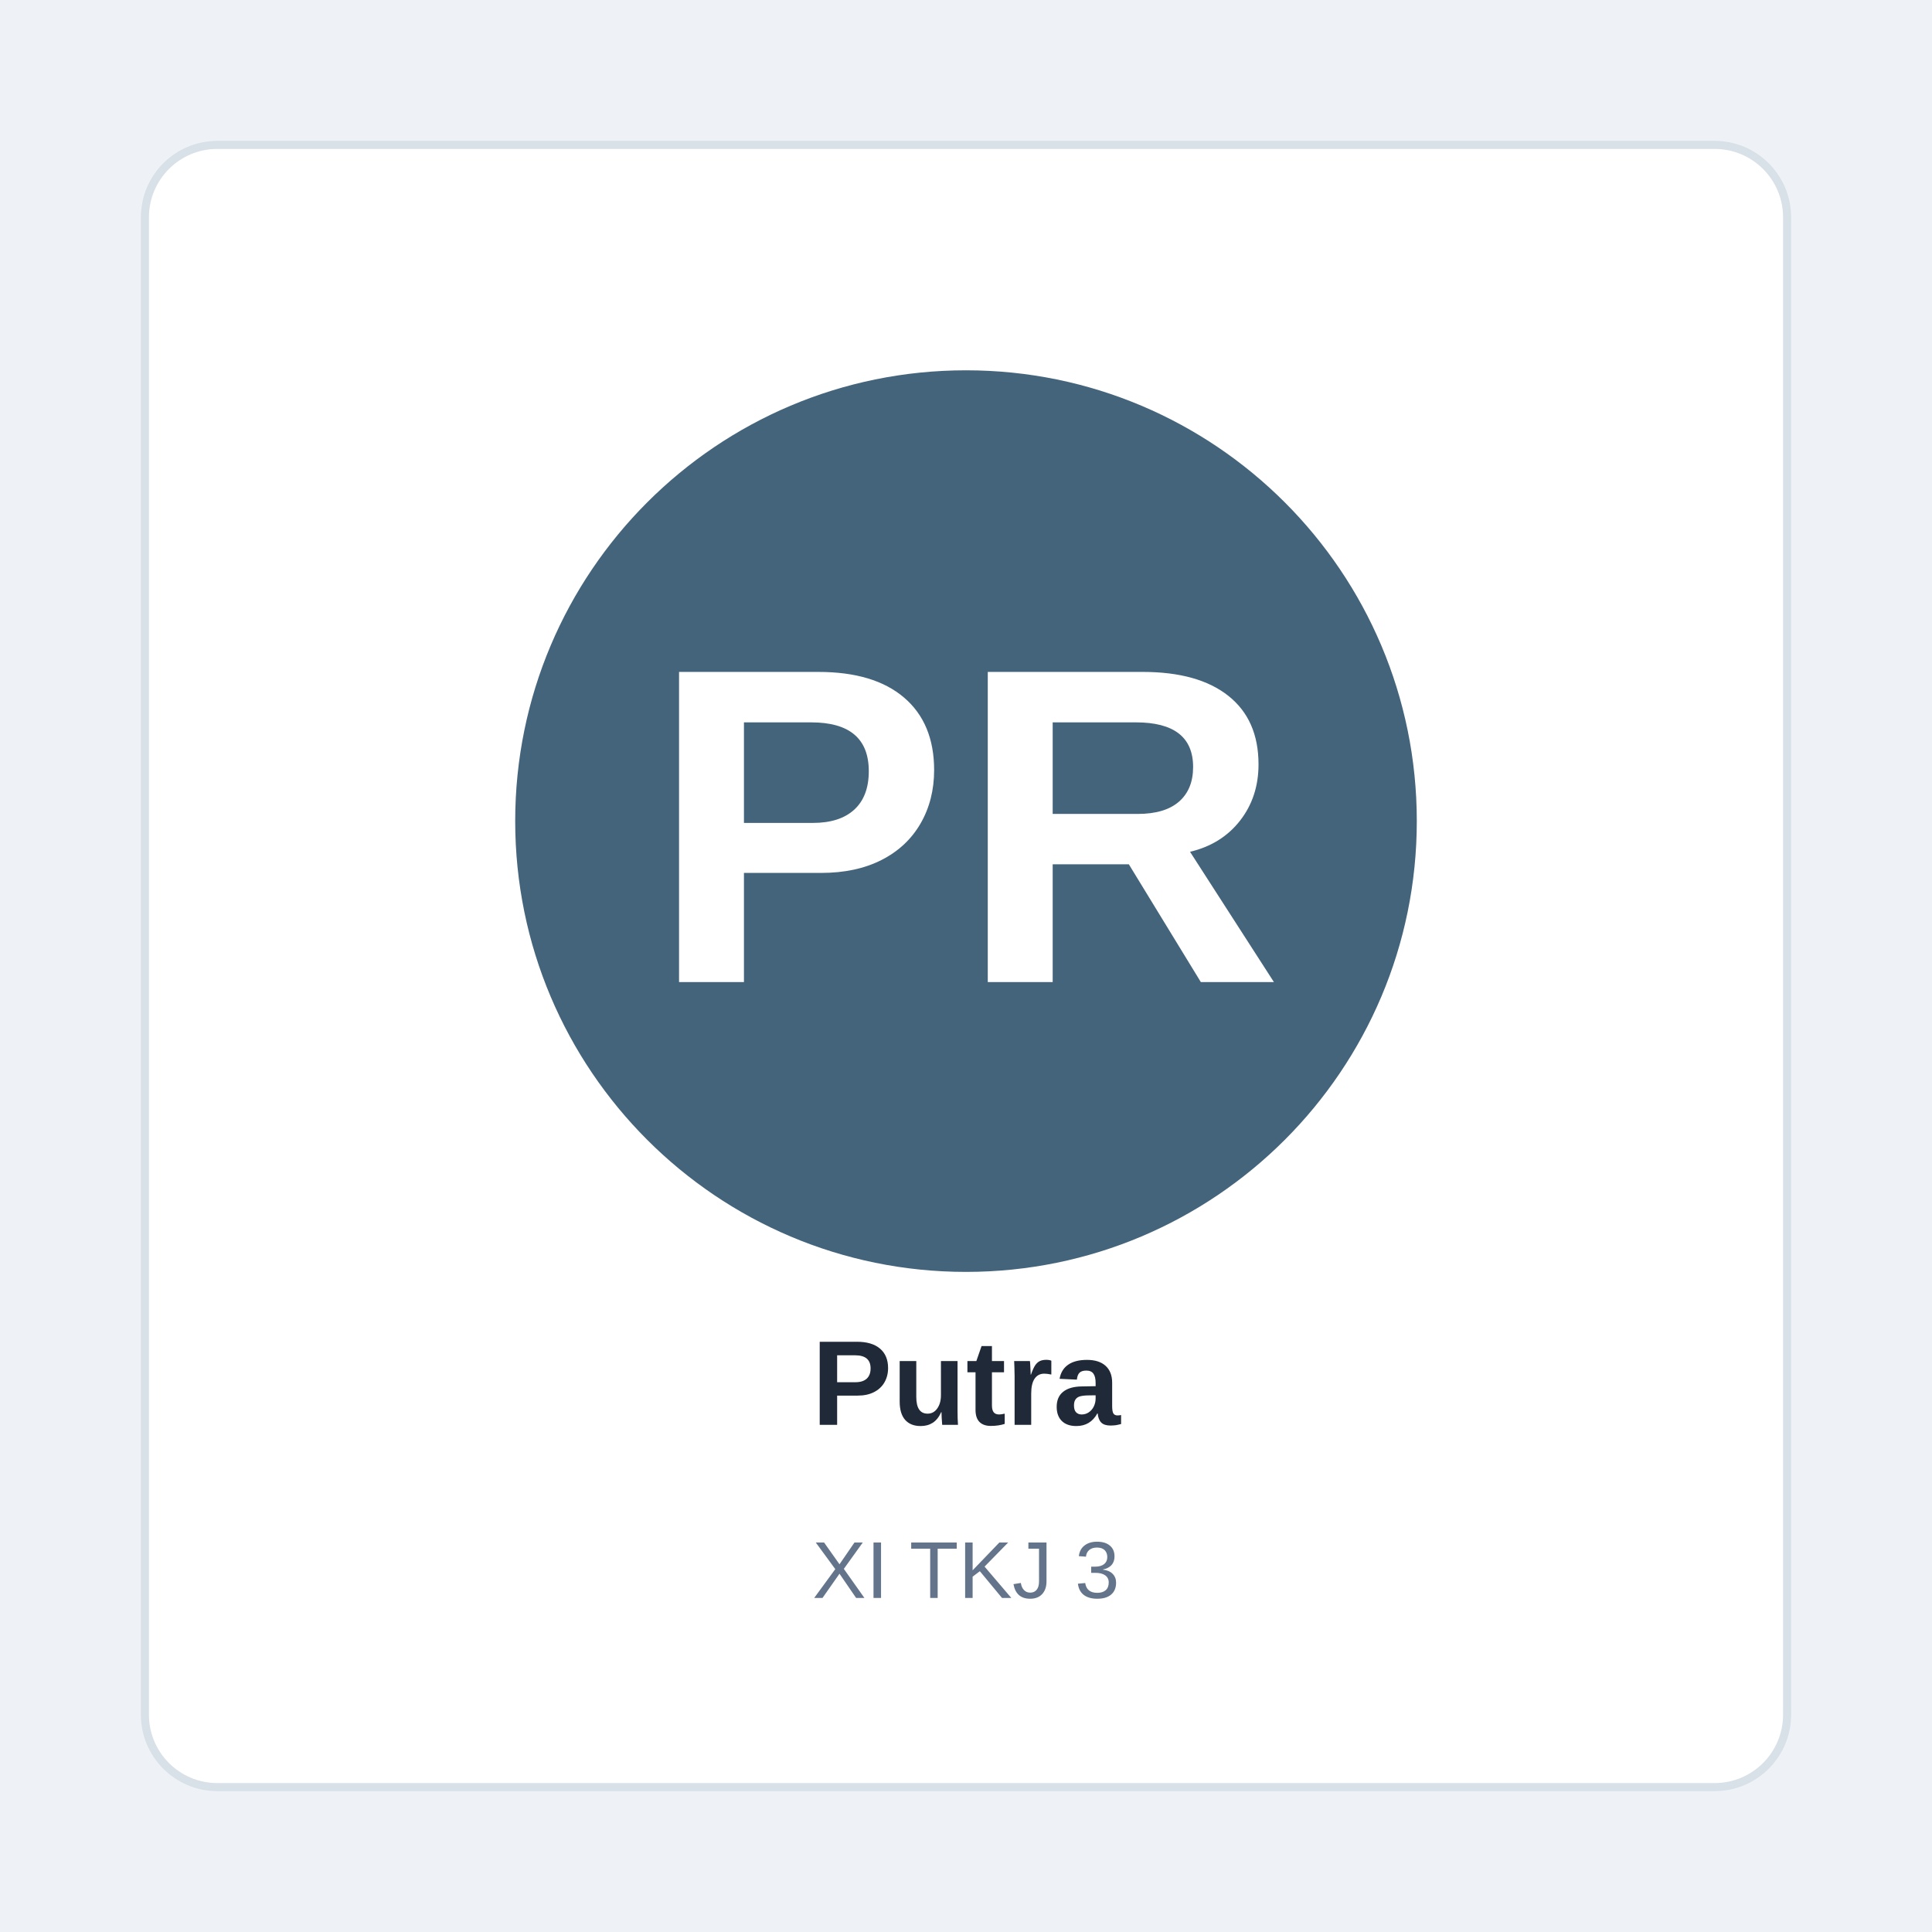
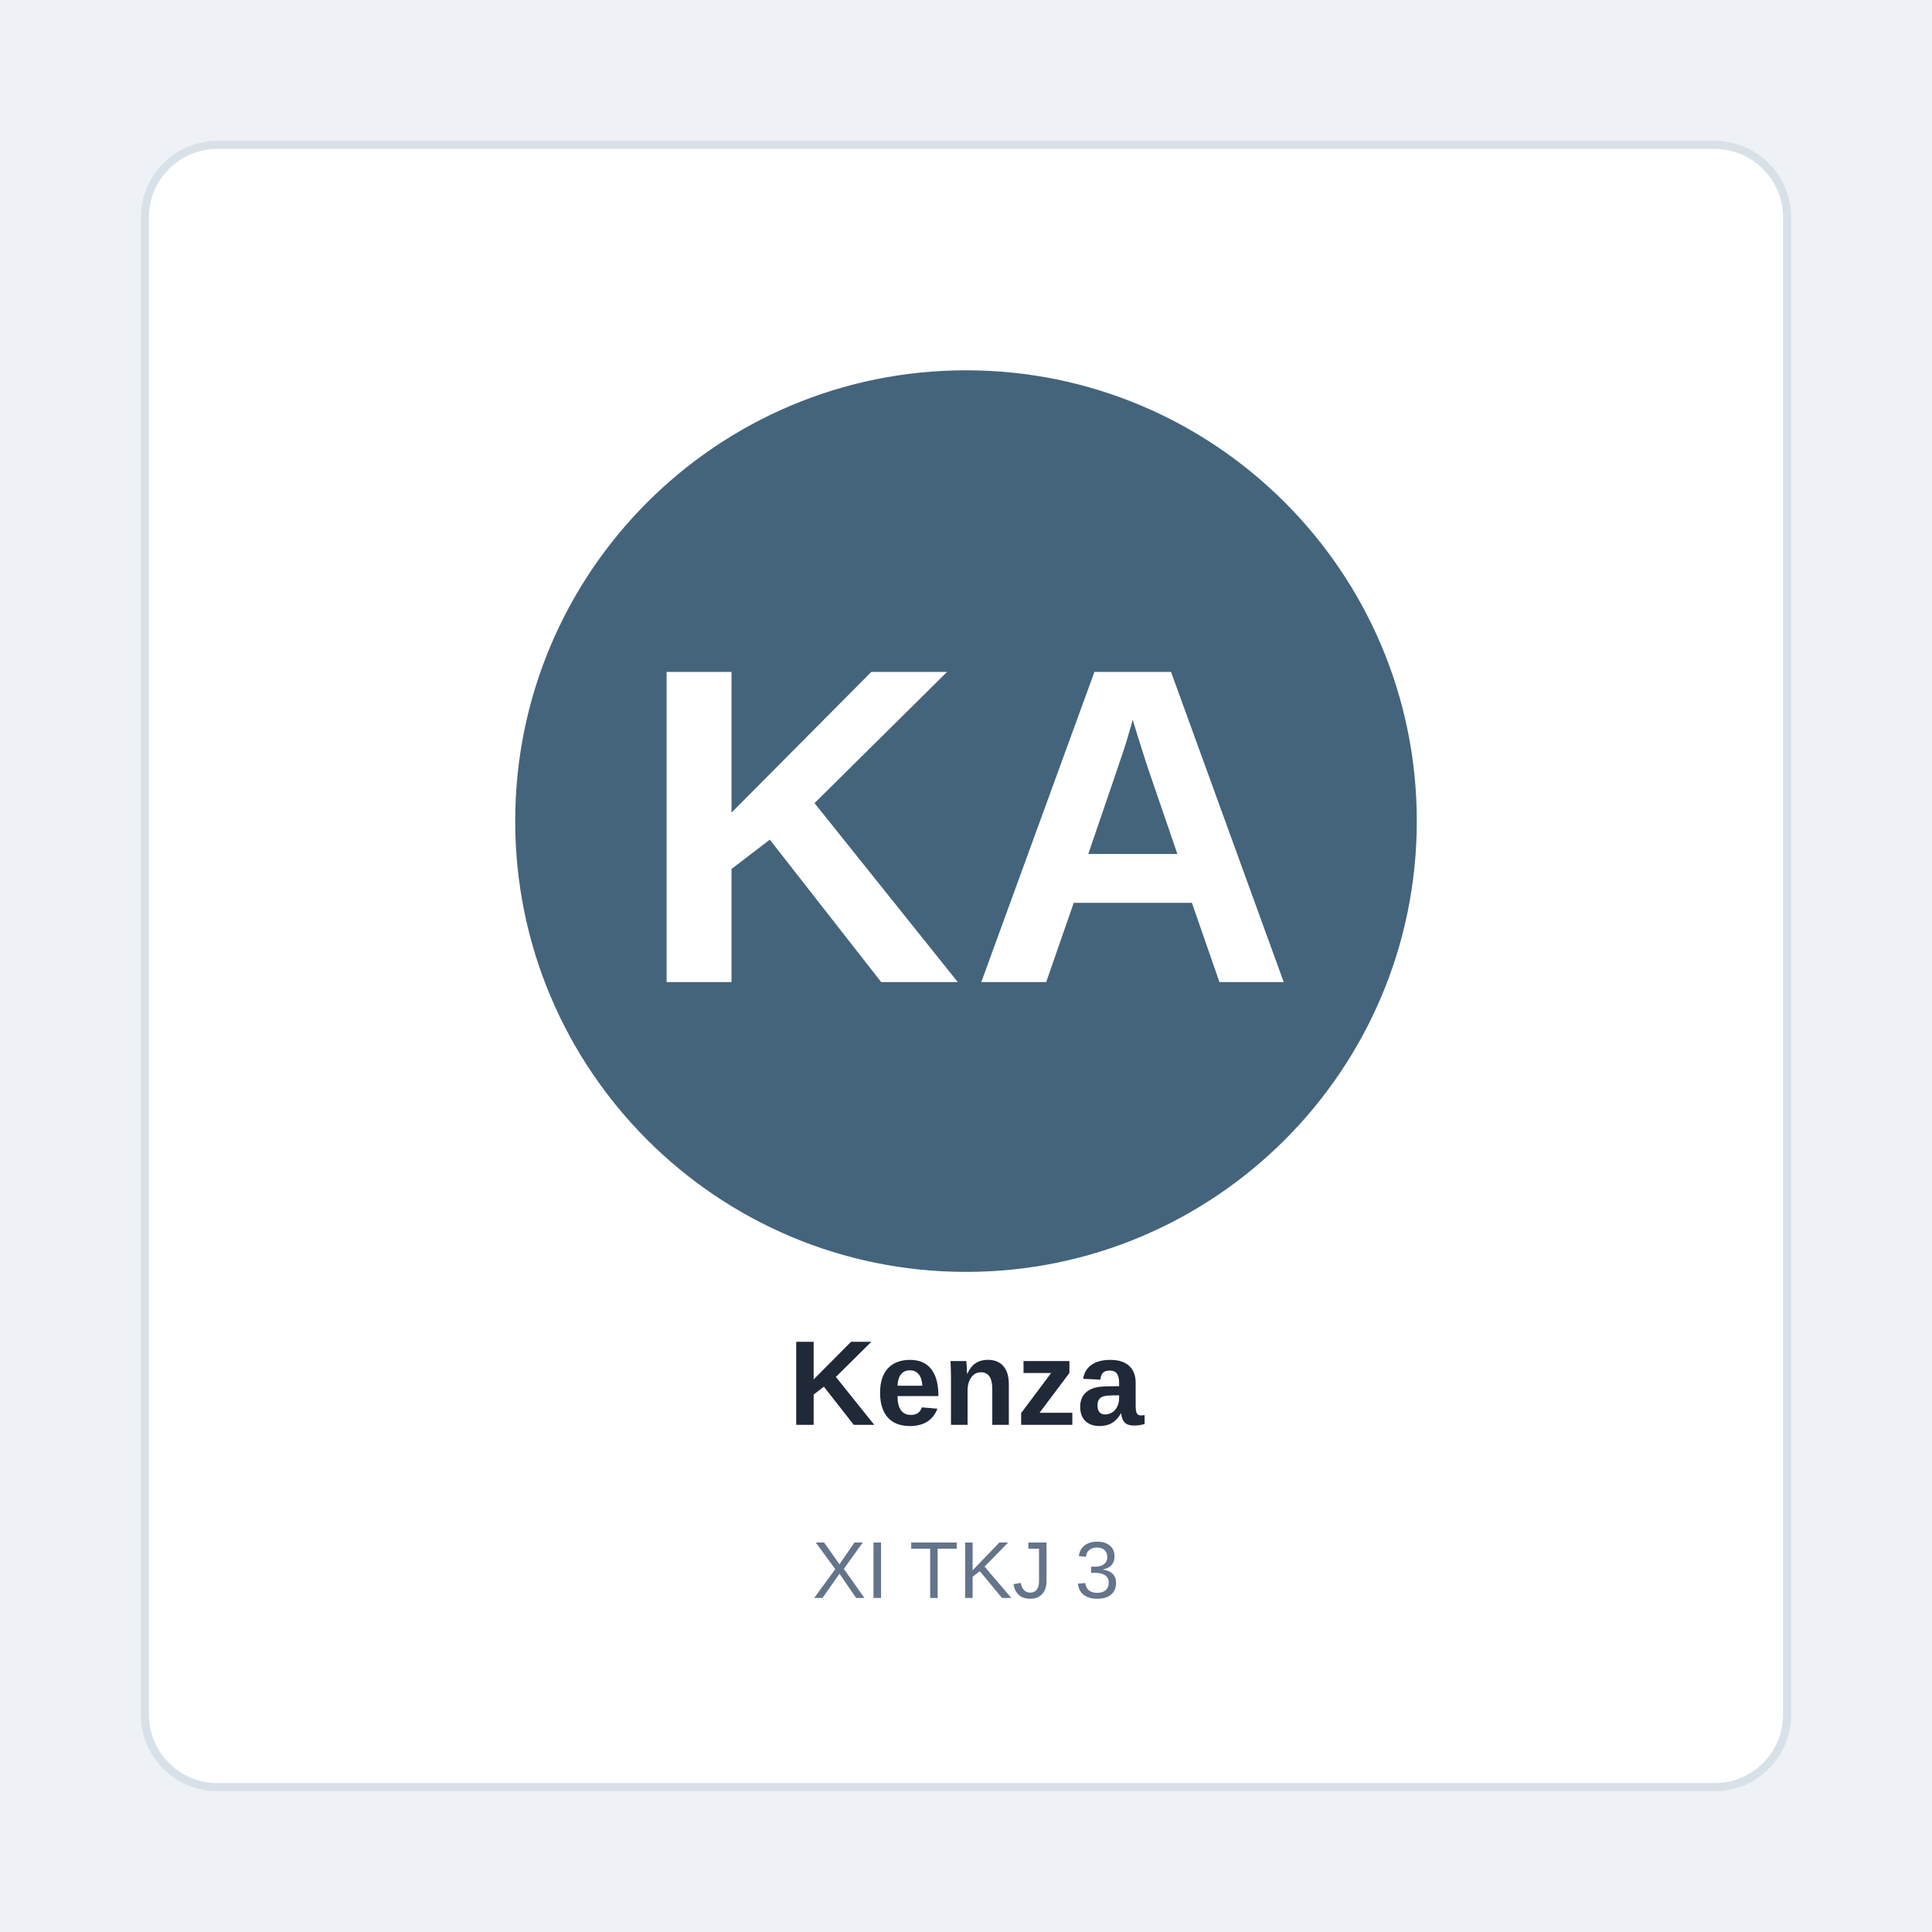
<svg xmlns="http://www.w3.org/2000/svg" width="480" height="480" viewBox="0 0 480 480">
  <rect width="480" height="480" fill="#eef2f6" />
  <rect x="36" y="36" width="408" height="408" rx="18" fill="#ffffff" stroke="#d8e0e8" stroke-width="2" />
  <circle cx="240" cy="204" r="112" fill="#44647c" />
-   <text x="240" y="244" font-family="Arial, sans-serif" font-size="112" font-weight="700" fill="#ffffff" text-anchor="middle" letter-spacing="2">PR</text>
-   <text x="240" y="354" font-family="Arial, sans-serif" font-size="30" font-weight="600" fill="#1f2937" text-anchor="middle">Putra</text>
+   <text x="240" y="244" font-family="Arial, sans-serif" font-size="112" font-weight="700" fill="#ffffff" text-anchor="middle" letter-spacing="2">KA</text>
+   <text x="240" y="354" font-family="Arial, sans-serif" font-size="30" font-weight="600" fill="#1f2937" text-anchor="middle">Kenza</text>
  <text x="240" y="397" font-family="Arial, sans-serif" font-size="20" fill="#64748b" text-anchor="middle">XI TKJ 3</text>
</svg>
